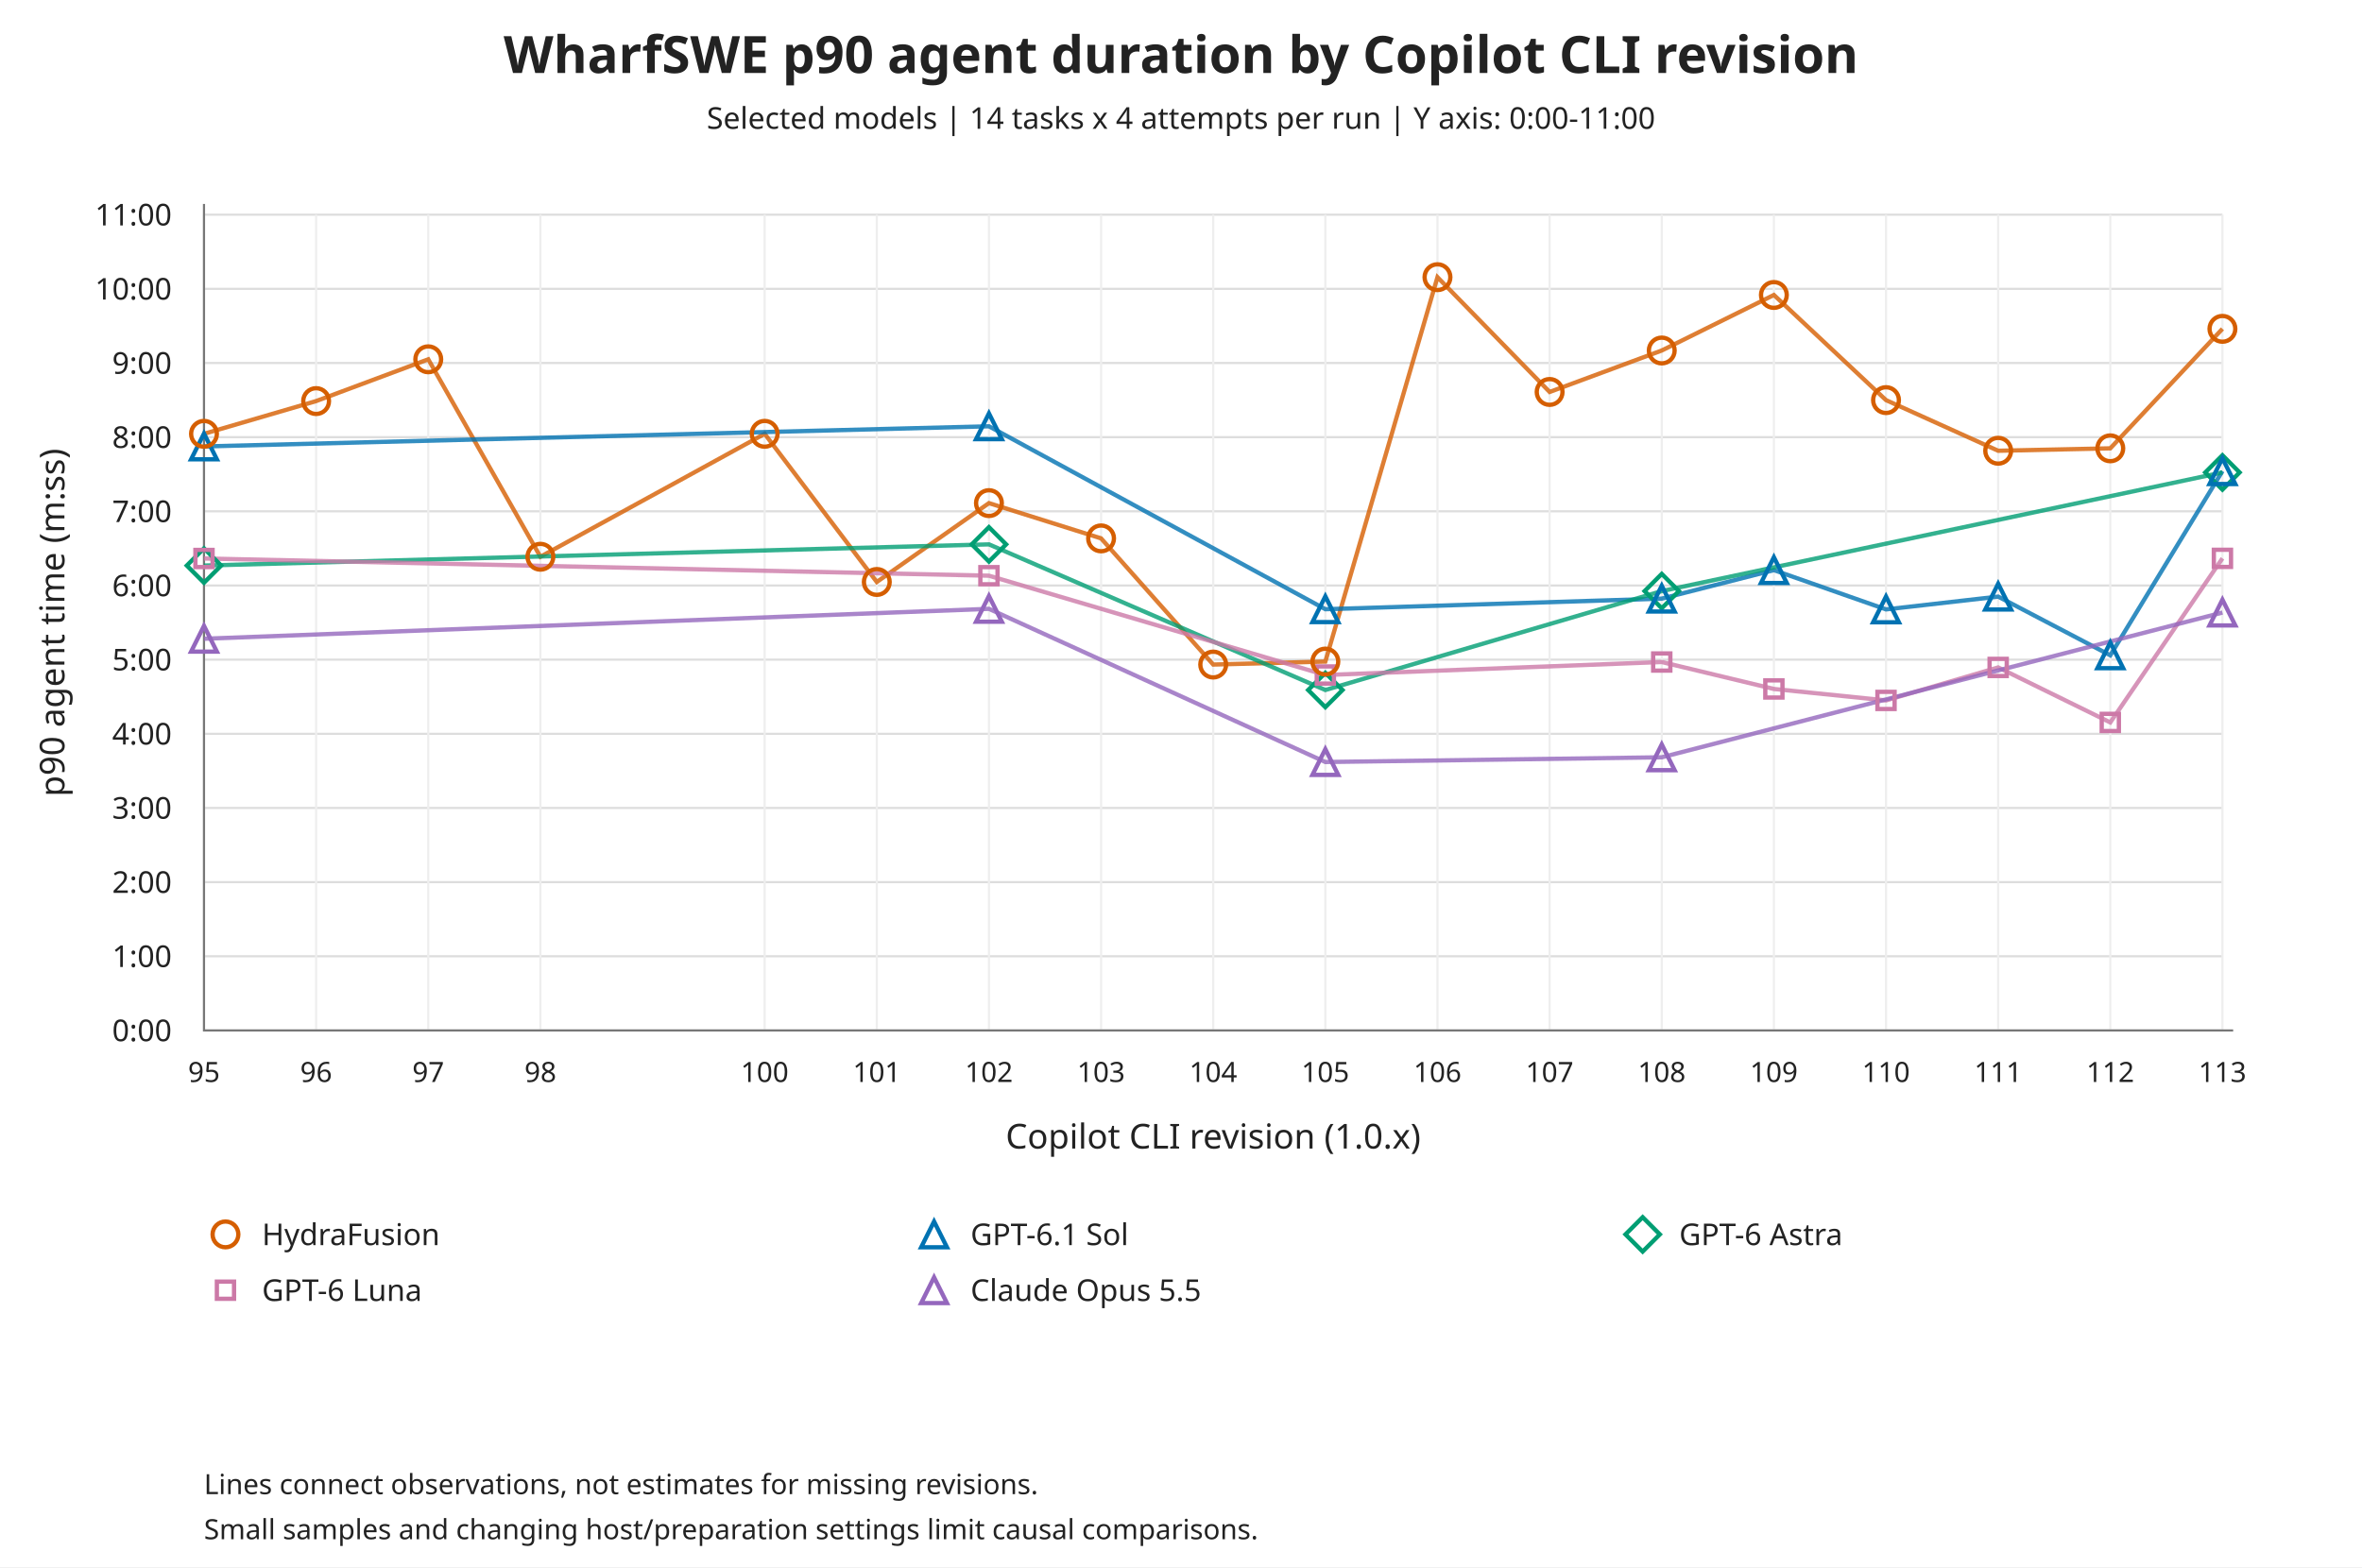
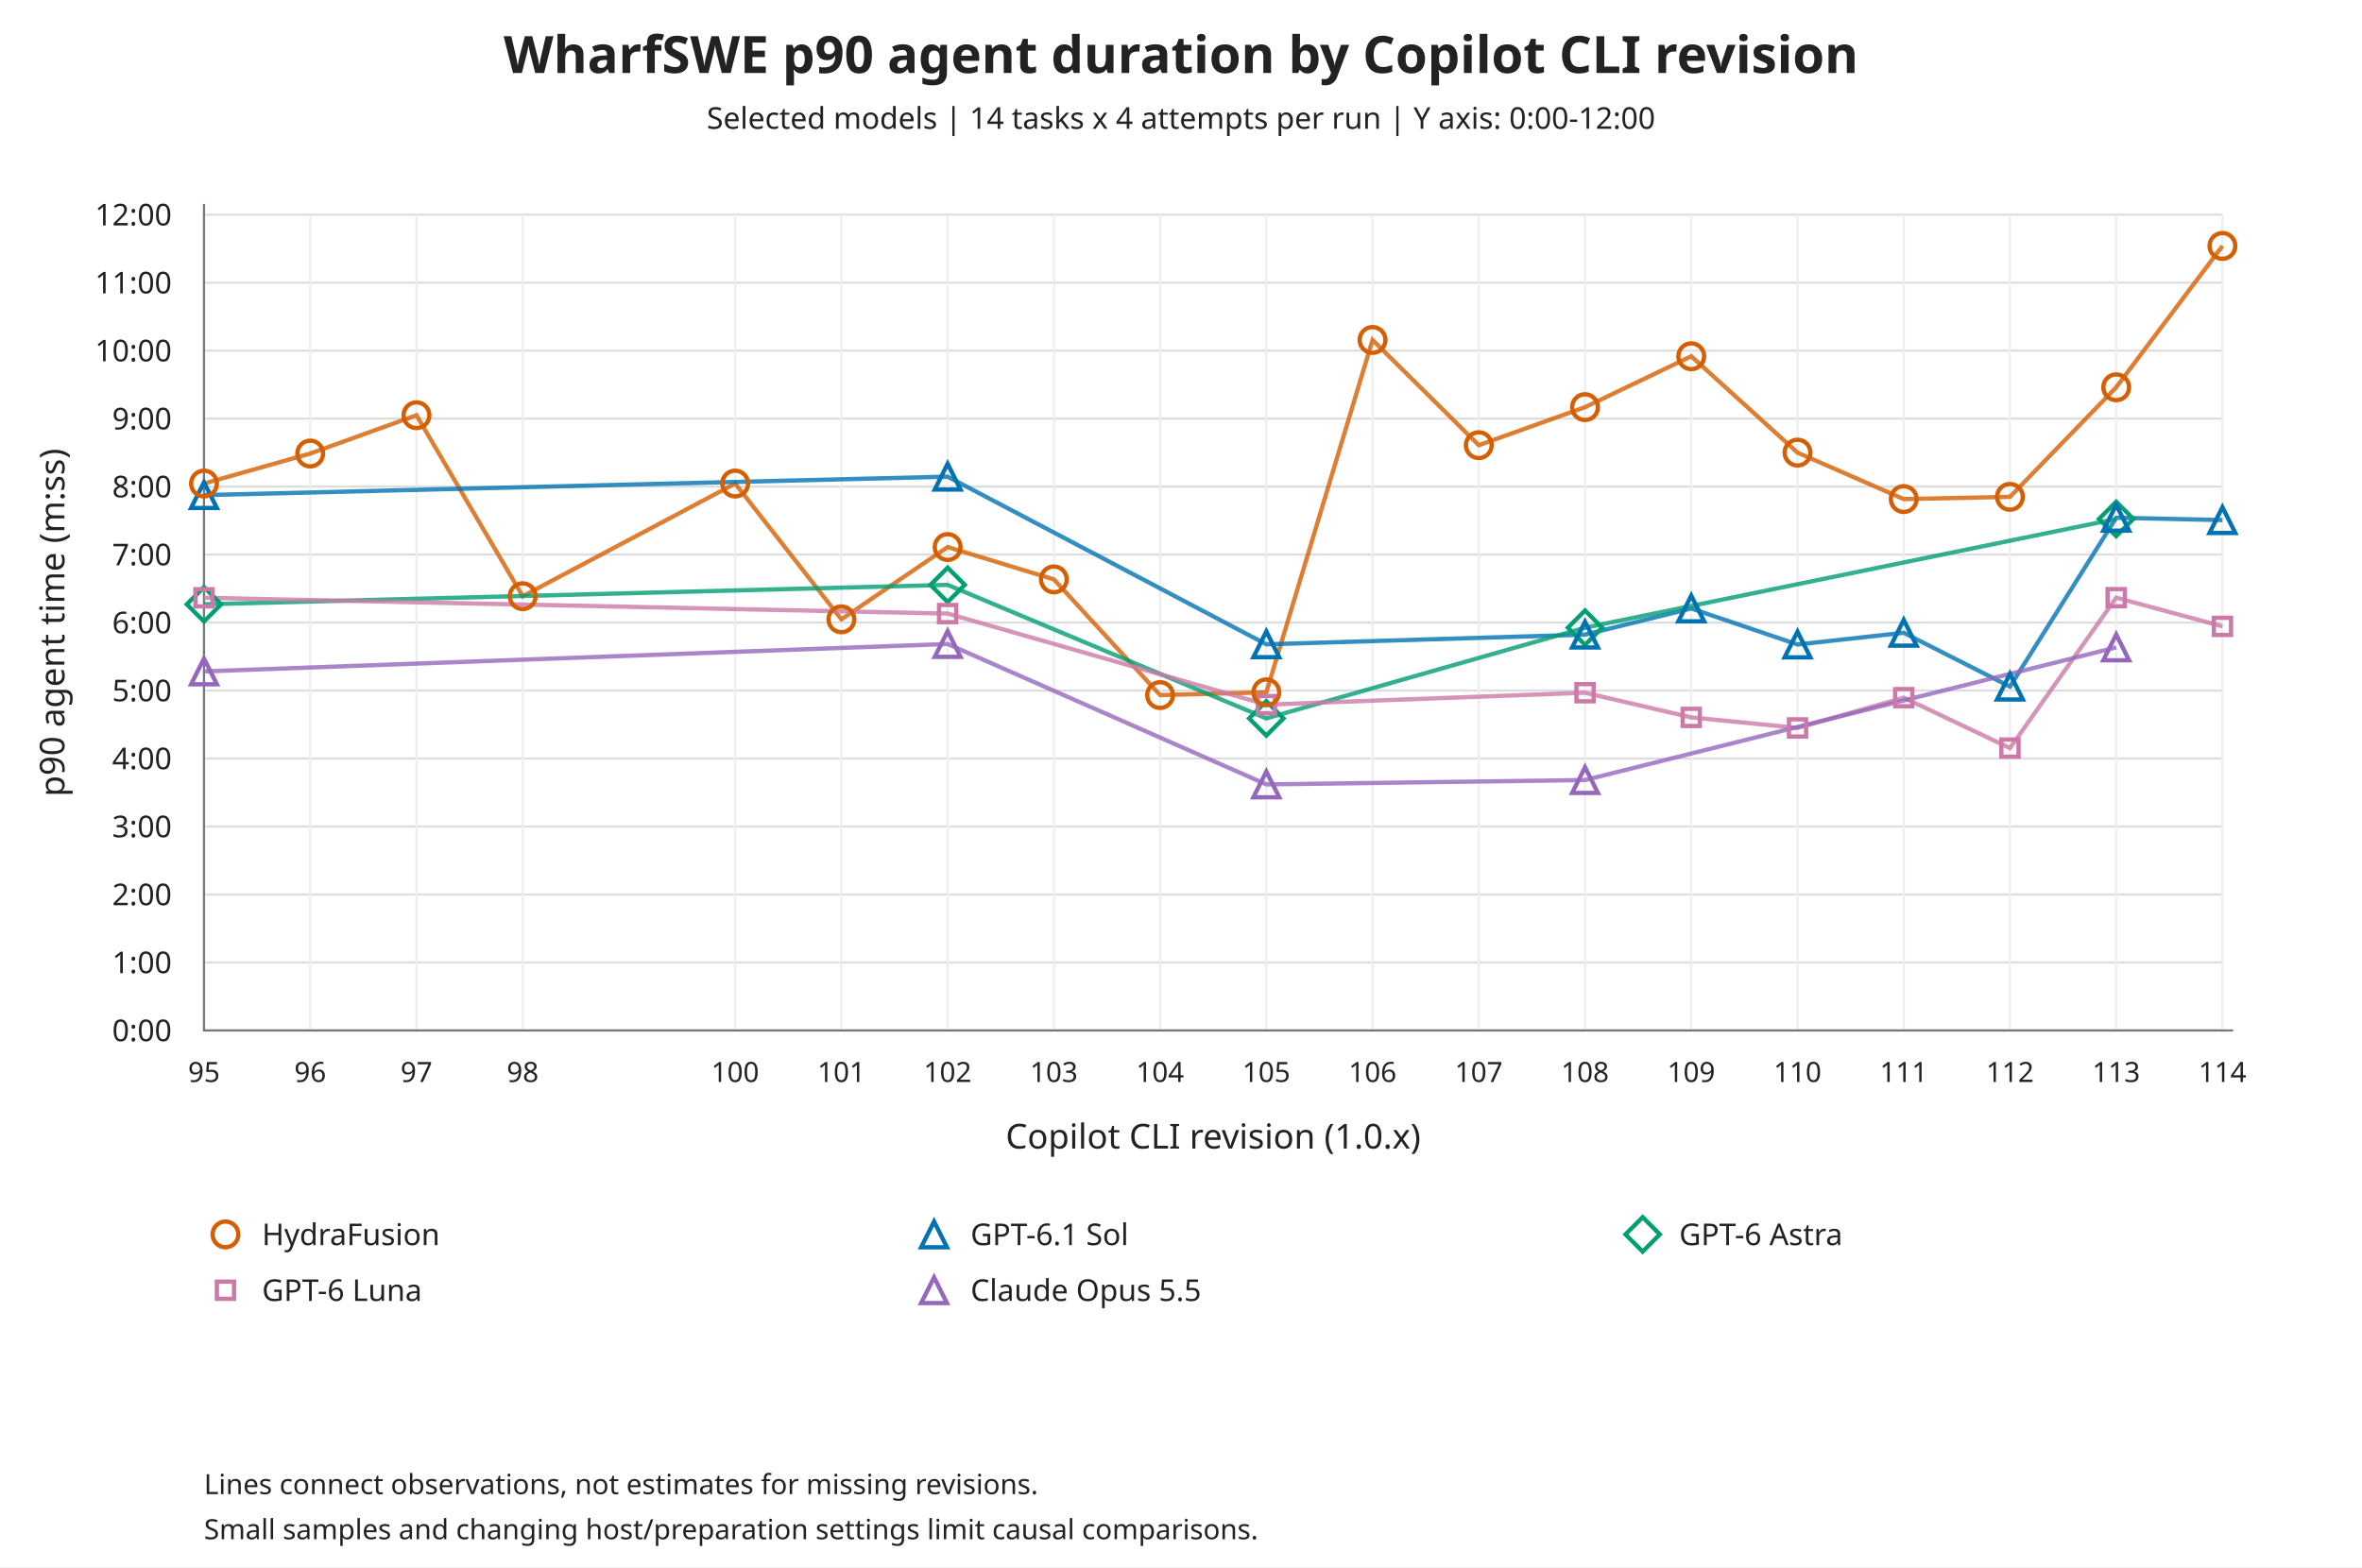
<svg xmlns="http://www.w3.org/2000/svg" width="1100" height="730" viewBox="0 0 1100 730" role="img" aria-labelledby="title description">
  <rect width="1100" height="730" fill="white" />
  <g font-family="sans-serif" fill="#222222">
    <text x="550" y="34" text-anchor="middle" font-size="24" font-weight="bold">WharfSWE p90 agent duration by Copilot CLI revision</text>
-     <text x="550" y="60" text-anchor="middle" font-size="14">Selected models | 14 tasks x 4 attempts per run | Y axis: 0:00-11:00</text>
+     <text x="550" y="60" text-anchor="middle" font-size="14">Selected models | 14 tasks x 4 attempts per run | Y axis: 0:00-12:00</text>
    <path d="M95 480.00H1035" stroke="#dddddd" />
    <text x="80" y="485.00" text-anchor="end" font-size="14">0:00</text>
-     <path d="M95 445.45H1035" stroke="#dddddd" />
-     <text x="80" y="450.45" text-anchor="end" font-size="14">1:00</text>
-     <path d="M95 410.91H1035" stroke="#dddddd" />
-     <text x="80" y="415.91" text-anchor="end" font-size="14">2:00</text>
-     <path d="M95 376.36H1035" stroke="#dddddd" />
-     <text x="80" y="381.36" text-anchor="end" font-size="14">3:00</text>
-     <path d="M95 341.82H1035" stroke="#dddddd" />
-     <text x="80" y="346.82" text-anchor="end" font-size="14">4:00</text>
-     <path d="M95 307.27H1035" stroke="#dddddd" />
-     <text x="80" y="312.27" text-anchor="end" font-size="14">5:00</text>
-     <path d="M95 272.73H1035" stroke="#dddddd" />
-     <text x="80" y="277.73" text-anchor="end" font-size="14">6:00</text>
-     <path d="M95 238.18H1035" stroke="#dddddd" />
-     <text x="80" y="243.18" text-anchor="end" font-size="14">7:00</text>
-     <path d="M95 203.64H1035" stroke="#dddddd" />
-     <text x="80" y="208.64" text-anchor="end" font-size="14">8:00</text>
-     <path d="M95 169.09H1035" stroke="#dddddd" />
-     <text x="80" y="174.09" text-anchor="end" font-size="14">9:00</text>
-     <path d="M95 134.55H1035" stroke="#dddddd" />
-     <text x="80" y="139.55" text-anchor="end" font-size="14">10:00</text>
+     <path d="M95 448.33H1035" stroke="#dddddd" />
+     <text x="80" y="453.33" text-anchor="end" font-size="14">1:00</text>
+     <path d="M95 416.67H1035" stroke="#dddddd" />
+     <text x="80" y="421.67" text-anchor="end" font-size="14">2:00</text>
+     <path d="M95 385.00H1035" stroke="#dddddd" />
+     <text x="80" y="390.00" text-anchor="end" font-size="14">3:00</text>
+     <path d="M95 353.33H1035" stroke="#dddddd" />
+     <text x="80" y="358.33" text-anchor="end" font-size="14">4:00</text>
+     <path d="M95 321.67H1035" stroke="#dddddd" />
+     <text x="80" y="326.67" text-anchor="end" font-size="14">5:00</text>
+     <path d="M95 290.00H1035" stroke="#dddddd" />
+     <text x="80" y="295.00" text-anchor="end" font-size="14">6:00</text>
+     <path d="M95 258.33H1035" stroke="#dddddd" />
+     <text x="80" y="263.33" text-anchor="end" font-size="14">7:00</text>
+     <path d="M95 226.67H1035" stroke="#dddddd" />
+     <text x="80" y="231.67" text-anchor="end" font-size="14">8:00</text>
+     <path d="M95 195.00H1035" stroke="#dddddd" />
+     <text x="80" y="200.00" text-anchor="end" font-size="14">9:00</text>
+     <path d="M95 163.33H1035" stroke="#dddddd" />
+     <text x="80" y="168.33" text-anchor="end" font-size="14">10:00</text>
+     <path d="M95 131.67H1035" stroke="#dddddd" />
+     <text x="80" y="136.67" text-anchor="end" font-size="14">11:00</text>
    <path d="M95 100.00H1035" stroke="#dddddd" />
-     <text x="80" y="105.00" text-anchor="end" font-size="14">11:00</text>
+     <text x="80" y="105.00" text-anchor="end" font-size="14">12:00</text>
    <path d="M95.00 100V480" stroke="#eeeeee" />
    <text x="95.00" y="504" text-anchor="middle" font-size="13">95</text>
-     <path d="M147.22 100V480" stroke="#eeeeee" />
-     <text x="147.22" y="504" text-anchor="middle" font-size="13">96</text>
-     <path d="M199.44 100V480" stroke="#eeeeee" />
-     <text x="199.44" y="504" text-anchor="middle" font-size="13">97</text>
-     <path d="M251.67 100V480" stroke="#eeeeee" />
-     <text x="251.67" y="504" text-anchor="middle" font-size="13">98</text>
-     <path d="M356.11 100V480" stroke="#eeeeee" />
-     <text x="356.11" y="504" text-anchor="middle" font-size="13">100</text>
-     <path d="M408.33 100V480" stroke="#eeeeee" />
-     <text x="408.33" y="504" text-anchor="middle" font-size="13">101</text>
-     <path d="M460.56 100V480" stroke="#eeeeee" />
-     <text x="460.56" y="504" text-anchor="middle" font-size="13">102</text>
-     <path d="M512.78 100V480" stroke="#eeeeee" />
-     <text x="512.78" y="504" text-anchor="middle" font-size="13">103</text>
-     <path d="M565.00 100V480" stroke="#eeeeee" />
-     <text x="565.00" y="504" text-anchor="middle" font-size="13">104</text>
-     <path d="M617.22 100V480" stroke="#eeeeee" />
-     <text x="617.22" y="504" text-anchor="middle" font-size="13">105</text>
-     <path d="M669.44 100V480" stroke="#eeeeee" />
-     <text x="669.44" y="504" text-anchor="middle" font-size="13">106</text>
-     <path d="M721.67 100V480" stroke="#eeeeee" />
-     <text x="721.67" y="504" text-anchor="middle" font-size="13">107</text>
-     <path d="M773.89 100V480" stroke="#eeeeee" />
-     <text x="773.89" y="504" text-anchor="middle" font-size="13">108</text>
-     <path d="M826.11 100V480" stroke="#eeeeee" />
-     <text x="826.11" y="504" text-anchor="middle" font-size="13">109</text>
-     <path d="M878.33 100V480" stroke="#eeeeee" />
-     <text x="878.33" y="504" text-anchor="middle" font-size="13">110</text>
-     <path d="M930.56 100V480" stroke="#eeeeee" />
-     <text x="930.56" y="504" text-anchor="middle" font-size="13">111</text>
-     <path d="M982.78 100V480" stroke="#eeeeee" />
-     <text x="982.78" y="504" text-anchor="middle" font-size="13">112</text>
+     <path d="M144.47 100V480" stroke="#eeeeee" />
+     <text x="144.47" y="504" text-anchor="middle" font-size="13">96</text>
+     <path d="M193.95 100V480" stroke="#eeeeee" />
+     <text x="193.95" y="504" text-anchor="middle" font-size="13">97</text>
+     <path d="M243.42 100V480" stroke="#eeeeee" />
+     <text x="243.42" y="504" text-anchor="middle" font-size="13">98</text>
+     <path d="M342.37 100V480" stroke="#eeeeee" />
+     <text x="342.37" y="504" text-anchor="middle" font-size="13">100</text>
+     <path d="M391.84 100V480" stroke="#eeeeee" />
+     <text x="391.84" y="504" text-anchor="middle" font-size="13">101</text>
+     <path d="M441.32 100V480" stroke="#eeeeee" />
+     <text x="441.32" y="504" text-anchor="middle" font-size="13">102</text>
+     <path d="M490.79 100V480" stroke="#eeeeee" />
+     <text x="490.79" y="504" text-anchor="middle" font-size="13">103</text>
+     <path d="M540.26 100V480" stroke="#eeeeee" />
+     <text x="540.26" y="504" text-anchor="middle" font-size="13">104</text>
+     <path d="M589.74 100V480" stroke="#eeeeee" />
+     <text x="589.74" y="504" text-anchor="middle" font-size="13">105</text>
+     <path d="M639.21 100V480" stroke="#eeeeee" />
+     <text x="639.21" y="504" text-anchor="middle" font-size="13">106</text>
+     <path d="M688.68 100V480" stroke="#eeeeee" />
+     <text x="688.68" y="504" text-anchor="middle" font-size="13">107</text>
+     <path d="M738.16 100V480" stroke="#eeeeee" />
+     <text x="738.16" y="504" text-anchor="middle" font-size="13">108</text>
+     <path d="M787.63 100V480" stroke="#eeeeee" />
+     <text x="787.63" y="504" text-anchor="middle" font-size="13">109</text>
+     <path d="M837.11 100V480" stroke="#eeeeee" />
+     <text x="837.11" y="504" text-anchor="middle" font-size="13">110</text>
+     <path d="M886.58 100V480" stroke="#eeeeee" />
+     <text x="886.58" y="504" text-anchor="middle" font-size="13">111</text>
+     <path d="M936.05 100V480" stroke="#eeeeee" />
+     <text x="936.05" y="504" text-anchor="middle" font-size="13">112</text>
+     <path d="M985.53 100V480" stroke="#eeeeee" />
+     <text x="985.53" y="504" text-anchor="middle" font-size="13">113</text>
    <path d="M1035.00 100V480" stroke="#eeeeee" />
-     <text x="1035.00" y="504" text-anchor="middle" font-size="13">113</text>
+     <text x="1035.00" y="504" text-anchor="middle" font-size="13">114</text>
    <path d="M95 95V480H1040" fill="none" stroke="#777777" />
    <text x="565" y="535" text-anchor="middle" font-size="16">Copilot CLI revision (1.0.x)</text>
    <text transform="translate(30 290) rotate(-90)" text-anchor="middle" font-size="16">p90 agent time (m:ss)</text>
-     <polyline data-model="hydrafusion" points="95.00,202.08 147.22,186.83 199.44,167.37 251.67,259.34 356.11,202.08 408.33,271.09 460.56,234.36 512.78,250.79 565.00,309.56 617.22,308.17 669.44,129.12 721.67,182.58 773.89,163.27 826.11,137.40 878.33,186.38 930.56,209.97 982.78,208.84 1035.00,153.18" fill="none" stroke="#d55e00" stroke-width="2" stroke-opacity="0.8" />
-     <polyline data-model="gpt-6.1-sol" points="95.00,207.96 460.56,198.57 617.22,283.78 773.89,278.85 826.11,265.57 878.33,283.87 930.56,277.91 982.78,305.26 1035.00,219.47" fill="none" stroke="#0072b2" stroke-width="2" stroke-opacity="0.8" />
-     <polyline data-model="gpt-6-astra" points="95.00,263.44 460.56,253.57 617.22,321.42 773.89,275.34 1035.00,220.07" fill="none" stroke="#009e73" stroke-width="2" stroke-opacity="0.8" />
-     <polyline data-model="gpt-6-luna" points="95.00,260.15 460.56,268.17 617.22,314.43 773.89,308.38 826.11,320.93 878.33,326.27 930.56,310.90 982.78,336.52 1035.00,260.09" fill="none" stroke="#cc79a7" stroke-width="2" stroke-opacity="0.8" />
-     <polyline data-model="claude-opus-5.5" points="95.00,297.54 460.56,283.61 617.22,354.96 773.89,352.76 1035.00,285.33" fill="none" stroke="#9467bd" stroke-width="2" stroke-opacity="0.8" />
-     <g data-arm="copilot-claude-opus-5.5-default-1.0.102" data-revision="102" data-passes="48" data-trials="56" data-metric="agent_p90_seconds" data-value="341.093" data-costed-trials="56" transform="translate(460.56 283.61)">
-       <polygon points="0,-6 6,6 -6,6" fill="none" stroke="#9467bd" stroke-width="2" />
-     </g>
-     <g data-arm="copilot-claude-opus-5.5-default-1.0.105" data-revision="105" data-passes="52" data-trials="56" data-metric="agent_p90_seconds" data-value="217.175" data-costed-trials="56" transform="translate(617.22 354.96)">
-       <polygon points="0,-6 6,6 -6,6" fill="none" stroke="#9467bd" stroke-width="2" />
-     </g>
-     <g data-arm="copilot-claude-opus-5.5-default-1.0.108" data-revision="108" data-passes="48" data-trials="56" data-metric="agent_p90_seconds" data-value="220.993" data-costed-trials="56" transform="translate(773.89 352.76)">
-       <polygon points="0,-6 6,6 -6,6" fill="none" stroke="#9467bd" stroke-width="2" />
-     </g>
-     <g data-arm="copilot-claude-opus-5.5-default-1.0.113" data-revision="113" data-passes="51" data-trials="56" data-metric="agent_p90_seconds" data-value="338.111" data-costed-trials="56" transform="translate(1035.00 285.33)">
-       <polygon points="0,-6 6,6 -6,6" fill="none" stroke="#9467bd" stroke-width="2" />
-     </g>
-     <g data-arm="copilot-claude-opus-5.5-default-1.0.95" data-revision="95" data-passes="49" data-trials="56" data-metric="agent_p90_seconds" data-value="316.898" data-costed-trials="56" transform="translate(95.00 297.54)">
-       <polygon points="0,-6 6,6 -6,6" fill="none" stroke="#9467bd" stroke-width="2" />
-     </g>
-     <g data-arm="copilot-gpt-6-astra-default-1.0.102" data-revision="102" data-passes="56" data-trials="56" data-metric="agent_p90_seconds" data-value="393.2785" data-costed-trials="56" transform="translate(460.56 253.57)">
-       <polygon points="0,-8 8,0 0,8 -8,0" fill="none" stroke="#009e73" stroke-width="2" />
-     </g>
-     <g data-arm="copilot-gpt-6-astra-default-1.0.105" data-revision="105" data-passes="54" data-trials="56" data-metric="agent_p90_seconds" data-value="275.4335" data-costed-trials="56" transform="translate(617.22 321.42)">
-       <polygon points="0,-8 8,0 0,8 -8,0" fill="none" stroke="#009e73" stroke-width="2" />
-     </g>
-     <g data-arm="copilot-gpt-6-astra-default-1.0.108" data-revision="108" data-passes="56" data-trials="56" data-metric="agent_p90_seconds" data-value="355.470" data-costed-trials="56" transform="translate(773.89 275.34)">
-       <polygon points="0,-8 8,0 0,8 -8,0" fill="none" stroke="#009e73" stroke-width="2" />
-     </g>
-     <g data-arm="copilot-gpt-6-astra-default-1.0.113" data-revision="113" data-passes="56" data-trials="56" data-metric="agent_p90_seconds" data-value="451.453" data-costed-trials="56" transform="translate(1035.00 220.07)">
-       <polygon points="0,-8 8,0 0,8 -8,0" fill="none" stroke="#009e73" stroke-width="2" />
-     </g>
-     <g data-arm="copilot-gpt-6-astra-default-1.0.95" data-revision="95" data-passes="54" data-trials="56" data-metric="agent_p90_seconds" data-value="376.1265" data-costed-trials="56" transform="translate(95.00 263.44)">
-       <polygon points="0,-8 8,0 0,8 -8,0" fill="none" stroke="#009e73" stroke-width="2" />
-     </g>
-     <g data-arm="copilot-gpt-6-luna-default-1.0.102" data-revision="102" data-passes="50" data-trials="56" data-metric="agent_p90_seconds" data-value="367.9185" data-costed-trials="56" transform="translate(460.56 268.17)">
-       <rect x="-4" y="-4" width="8" height="8" fill="none" stroke="#cc79a7" stroke-width="2" />
-     </g>
-     <g data-arm="copilot-gpt-6-luna-default-1.0.105" data-revision="105" data-passes="48" data-trials="56" data-metric="agent_p90_seconds" data-value="287.566" data-costed-trials="56" transform="translate(617.22 314.43)">
-       <rect x="-4" y="-4" width="8" height="8" fill="none" stroke="#cc79a7" stroke-width="2" />
-     </g>
-     <g data-arm="copilot-gpt-6-luna-default-1.0.108" data-revision="108" data-passes="54" data-trials="56" data-metric="agent_p90_seconds" data-value="298.077" data-costed-trials="56" transform="translate(773.89 308.38)">
-       <rect x="-4" y="-4" width="8" height="8" fill="none" stroke="#cc79a7" stroke-width="2" />
-     </g>
-     <g data-arm="copilot-gpt-6-luna-default-1.0.109" data-revision="109" data-passes="50" data-trials="56" data-metric="agent_p90_seconds" data-value="276.285" data-costed-trials="56" transform="translate(826.11 320.93)">
-       <rect x="-4" y="-4" width="8" height="8" fill="none" stroke="#cc79a7" stroke-width="2" />
-     </g>
-     <g data-arm="copilot-gpt-6-luna-default-1.0.110" data-revision="110" data-passes="51" data-trials="56" data-metric="agent_p90_seconds" data-value="267.0055" data-costed-trials="56" transform="translate(878.33 326.27)">
-       <rect x="-4" y="-4" width="8" height="8" fill="none" stroke="#cc79a7" stroke-width="2" />
-     </g>
-     <g data-arm="copilot-gpt-6-luna-default-1.0.111" data-revision="111" data-passes="51" data-trials="56" data-metric="agent_p90_seconds" data-value="293.696" data-costed-trials="56" transform="translate(930.56 310.90)">
-       <rect x="-4" y="-4" width="8" height="8" fill="none" stroke="#cc79a7" stroke-width="2" />
-     </g>
-     <g data-arm="copilot-gpt-6-luna-default-1.0.112" data-revision="112" data-passes="51" data-trials="56" data-metric="agent_p90_seconds" data-value="249.199" data-costed-trials="56" transform="translate(982.78 336.52)">
-       <rect x="-4" y="-4" width="8" height="8" fill="none" stroke="#cc79a7" stroke-width="2" />
-     </g>
-     <g data-arm="copilot-gpt-6-luna-default-1.0.113" data-revision="113" data-passes="53" data-trials="56" data-metric="agent_p90_seconds" data-value="381.957" data-costed-trials="56" transform="translate(1035.00 260.09)">
-       <rect x="-4" y="-4" width="8" height="8" fill="none" stroke="#cc79a7" stroke-width="2" />
-     </g>
-     <g data-arm="copilot-gpt-6-luna-default-1.0.95" data-revision="95" data-passes="54" data-trials="56" data-metric="agent_p90_seconds" data-value="381.850" data-costed-trials="56" transform="translate(95.00 260.15)">
-       <rect x="-4" y="-4" width="8" height="8" fill="none" stroke="#cc79a7" stroke-width="2" />
-     </g>
-     <g data-arm="copilot-gpt-6.1-sol-default-1.0.102" data-revision="102" data-passes="55" data-trials="56" data-metric="agent_p90_seconds" data-value="488.7915" data-costed-trials="56" transform="translate(460.56 198.57)">
-       <polygon points="0,-6 6,6 -6,6" fill="none" stroke="#0072b2" stroke-width="2" />
-     </g>
-     <g data-arm="copilot-gpt-6.1-sol-default-1.0.105" data-revision="105" data-passes="55" data-trials="56" data-metric="agent_p90_seconds" data-value="340.797" data-costed-trials="56" transform="translate(617.22 283.78)">
-       <polygon points="0,-6 6,6 -6,6" fill="none" stroke="#0072b2" stroke-width="2" />
-     </g>
-     <g data-arm="copilot-gpt-6.1-sol-default-1.0.108" data-revision="108" data-passes="56" data-trials="56" data-metric="agent_p90_seconds" data-value="349.371" data-costed-trials="56" transform="translate(773.89 278.85)">
-       <polygon points="0,-6 6,6 -6,6" fill="none" stroke="#0072b2" stroke-width="2" />
-     </g>
-     <g data-arm="copilot-gpt-6.1-sol-default-1.0.109" data-revision="109" data-passes="55" data-trials="56" data-metric="agent_p90_seconds" data-value="372.430" data-costed-trials="56" transform="translate(826.11 265.57)">
-       <polygon points="0,-6 6,6 -6,6" fill="none" stroke="#0072b2" stroke-width="2" />
-     </g>
-     <g data-arm="copilot-gpt-6.1-sol-default-1.0.110" data-revision="110" data-passes="56" data-trials="56" data-metric="agent_p90_seconds" data-value="340.6385" data-costed-trials="56" transform="translate(878.33 283.87)">
-       <polygon points="0,-6 6,6 -6,6" fill="none" stroke="#0072b2" stroke-width="2" />
-     </g>
-     <g data-arm="copilot-gpt-6.1-sol-default-1.0.111" data-revision="111" data-passes="56" data-trials="56" data-metric="agent_p90_seconds" data-value="351.007" data-costed-trials="56" transform="translate(930.56 277.91)">
-       <polygon points="0,-6 6,6 -6,6" fill="none" stroke="#0072b2" stroke-width="2" />
-     </g>
-     <g data-arm="copilot-gpt-6.1-sol-default-1.0.112" data-revision="112" data-passes="56" data-trials="56" data-metric="agent_p90_seconds" data-value="303.4875" data-costed-trials="56" transform="translate(982.78 305.26)">
-       <polygon points="0,-6 6,6 -6,6" fill="none" stroke="#0072b2" stroke-width="2" />
-     </g>
-     <g data-arm="copilot-gpt-6.1-sol-default-1.0.113" data-revision="113" data-passes="56" data-trials="56" data-metric="agent_p90_seconds" data-value="452.4985" data-costed-trials="56" transform="translate(1035.00 219.47)">
-       <polygon points="0,-6 6,6 -6,6" fill="none" stroke="#0072b2" stroke-width="2" />
-     </g>
-     <g data-arm="copilot-gpt-6.1-sol-default-1.0.95" data-revision="95" data-passes="54" data-trials="56" data-metric="agent_p90_seconds" data-value="472.484" data-costed-trials="56" transform="translate(95.00 207.96)">
-       <polygon points="0,-6 6,6 -6,6" fill="none" stroke="#0072b2" stroke-width="2" />
-     </g>
-     <g data-arm="copilot-hydrafusion-default-1.0.100" data-revision="100" data-passes="53" data-trials="56" data-metric="agent_p90_seconds" data-value="482.709" data-costed-trials="56" transform="translate(356.11 202.08)">
-       <circle r="6" fill="none" stroke="#d55e00" stroke-width="2" />
-     </g>
-     <g data-arm="copilot-hydrafusion-default-1.0.101" data-revision="101" data-passes="52" data-trials="56" data-metric="agent_p90_seconds" data-value="362.849" data-costed-trials="56" transform="translate(408.33 271.09)">
-       <circle r="6" fill="none" stroke="#d55e00" stroke-width="2" />
-     </g>
-     <g data-arm="copilot-hydrafusion-default-1.0.102" data-revision="102" data-passes="51" data-trials="56" data-metric="agent_p90_seconds" data-value="426.643" data-costed-trials="56" transform="translate(460.56 234.36)">
-       <circle r="6" fill="none" stroke="#d55e00" stroke-width="2" />
-     </g>
-     <g data-arm="copilot-hydrafusion-default-1.0.103" data-revision="103" data-passes="51" data-trials="56" data-metric="agent_p90_seconds" data-value="398.106" data-costed-trials="56" transform="translate(512.78 250.79)">
-       <circle r="6" fill="none" stroke="#d55e00" stroke-width="2" />
-     </g>
-     <g data-arm="copilot-hydrafusion-default-1.0.104" data-revision="104" data-passes="51" data-trials="56" data-metric="agent_p90_seconds" data-value="296.019" data-costed-trials="56" transform="translate(565.00 309.56)">
-       <circle r="6" fill="none" stroke="#d55e00" stroke-width="2" />
-     </g>
-     <g data-arm="copilot-hydrafusion-default-1.0.105" data-revision="105" data-passes="52" data-trials="56" data-metric="agent_p90_seconds" data-value="298.442" data-costed-trials="56" transform="translate(617.22 308.17)">
-       <circle r="6" fill="none" stroke="#d55e00" stroke-width="2" />
-     </g>
-     <g data-arm="copilot-hydrafusion-default-1.0.106" data-revision="106" data-passes="51" data-trials="56" data-metric="agent_p90_seconds" data-value="609.416" data-costed-trials="56" transform="translate(669.44 129.12)">
-       <circle r="6" fill="none" stroke="#d55e00" stroke-width="2" />
-     </g>
-     <g data-arm="copilot-hydrafusion-default-1.0.107" data-revision="107" data-passes="54" data-trials="56" data-metric="agent_p90_seconds" data-value="516.5635" data-costed-trials="56" transform="translate(721.67 182.58)">
-       <circle r="6" fill="none" stroke="#d55e00" stroke-width="2" />
-     </g>
-     <g data-arm="copilot-hydrafusion-default-1.0.108" data-revision="108" data-passes="55" data-trials="56" data-metric="agent_p90_seconds" data-value="550.1155" data-costed-trials="56" transform="translate(773.89 163.27)">
-       <circle r="6" fill="none" stroke="#d55e00" stroke-width="2" />
-     </g>
-     <g data-arm="copilot-hydrafusion-default-1.0.109" data-revision="109" data-passes="55" data-trials="56" data-metric="agent_p90_seconds" data-value="595.05" data-costed-trials="56" transform="translate(826.11 137.40)">
-       <circle r="6" fill="none" stroke="#d55e00" stroke-width="2" />
-     </g>
-     <g data-arm="copilot-hydrafusion-default-1.0.110" data-revision="110" data-passes="53" data-trials="56" data-metric="agent_p90_seconds" data-value="509.98" data-costed-trials="56" transform="translate(878.33 186.38)">
-       <circle r="6" fill="none" stroke="#d55e00" stroke-width="2" />
-     </g>
-     <g data-arm="copilot-hydrafusion-default-1.0.111" data-revision="111" data-passes="56" data-trials="56" data-metric="agent_p90_seconds" data-value="468.991" data-costed-trials="56" transform="translate(930.56 209.97)">
-       <circle r="6" fill="none" stroke="#d55e00" stroke-width="2" />
-     </g>
-     <g data-arm="copilot-hydrafusion-default-1.0.112" data-revision="112" data-passes="56" data-trials="56" data-metric="agent_p90_seconds" data-value="470.954" data-costed-trials="56" transform="translate(982.78 208.84)">
-       <circle r="6" fill="none" stroke="#d55e00" stroke-width="2" />
-     </g>
-     <g data-arm="copilot-hydrafusion-default-1.0.113" data-revision="113" data-passes="55" data-trials="56" data-metric="agent_p90_seconds" data-value="567.643" data-costed-trials="56" transform="translate(1035.00 153.18)">
-       <circle r="6" fill="none" stroke="#d55e00" stroke-width="2" />
-     </g>
-     <g data-arm="copilot-hydrafusion-default-1.0.95" data-revision="95" data-passes="51" data-trials="56" data-metric="agent_p90_seconds" data-value="482.7065" data-costed-trials="56" transform="translate(95.00 202.08)">
-       <circle r="6" fill="none" stroke="#d55e00" stroke-width="2" />
-     </g>
-     <g data-arm="copilot-hydrafusion-default-1.0.96" data-revision="96" data-passes="54" data-trials="56" data-metric="agent_p90_seconds" data-value="509.190" data-costed-trials="56" transform="translate(147.22 186.83)">
-       <circle r="6" fill="none" stroke="#d55e00" stroke-width="2" />
-     </g>
-     <g data-arm="copilot-hydrafusion-default-1.0.97" data-revision="97" data-passes="52" data-trials="56" data-metric="agent_p90_seconds" data-value="542.996" data-costed-trials="56" transform="translate(199.44 167.37)">
-       <circle r="6" fill="none" stroke="#d55e00" stroke-width="2" />
-     </g>
-     <g data-arm="copilot-hydrafusion-default-1.0.98" data-revision="98" data-passes="54" data-trials="56" data-metric="agent_p90_seconds" data-value="383.2465" data-costed-trials="56" transform="translate(251.67 259.34)">
+     <polyline data-model="hydrafusion" points="95.00,225.24 144.47,211.26 193.95,193.42 243.42,277.73 342.37,225.24 391.84,288.50 441.32,254.83 490.79,269.89 540.26,323.77 589.74,322.49 639.21,158.36 688.68,207.37 738.16,189.66 787.63,165.95 837.11,210.84 886.58,232.48 936.05,231.44 985.53,180.41 1035.00,114.56" fill="none" stroke="#d55e00" stroke-width="2" stroke-opacity="0.8" />
+     <polyline data-model="gpt-6.1-sol" points="95.00,230.63 441.32,222.03 589.74,300.13 738.16,295.61 787.63,283.44 837.11,300.22 886.58,294.75 936.05,319.83 985.53,241.18 1035.00,242.26" fill="none" stroke="#0072b2" stroke-width="2" stroke-opacity="0.8" />
+     <polyline data-model="gpt-6-astra" points="95.00,281.49 441.32,272.44 589.74,334.63 738.16,292.39 985.53,241.73" fill="none" stroke="#009e73" stroke-width="2" stroke-opacity="0.8" />
+     <polyline data-model="gpt-6-luna" points="95.00,278.47 441.32,285.82 589.74,328.23 738.16,322.68 787.63,334.18 837.11,339.08 886.58,324.99 936.05,348.48 985.53,278.41 1035.00,291.77" fill="none" stroke="#cc79a7" stroke-width="2" stroke-opacity="0.8" />
+     <polyline data-model="claude-opus-5.5" points="95.00,312.75 441.32,299.98 589.74,365.38 738.16,363.36 985.53,301.55" fill="none" stroke="#9467bd" stroke-width="2" stroke-opacity="0.8" />
+     <g data-arm="copilot-claude-opus-5.5-default-1.0.102" data-revision="102" data-passes="48" data-trials="56" data-metric="agent_p90_seconds" data-value="341.093" data-costed-trials="56" transform="translate(441.32 299.98)">
+       <polygon points="0,-6 6,6 -6,6" fill="none" stroke="#9467bd" stroke-width="2" />
+     </g>
+     <g data-arm="copilot-claude-opus-5.5-default-1.0.105" data-revision="105" data-passes="52" data-trials="56" data-metric="agent_p90_seconds" data-value="217.175" data-costed-trials="56" transform="translate(589.74 365.38)">
+       <polygon points="0,-6 6,6 -6,6" fill="none" stroke="#9467bd" stroke-width="2" />
+     </g>
+     <g data-arm="copilot-claude-opus-5.5-default-1.0.108" data-revision="108" data-passes="48" data-trials="56" data-metric="agent_p90_seconds" data-value="220.993" data-costed-trials="56" transform="translate(738.16 363.36)">
+       <polygon points="0,-6 6,6 -6,6" fill="none" stroke="#9467bd" stroke-width="2" />
+     </g>
+     <g data-arm="copilot-claude-opus-5.5-default-1.0.113" data-revision="113" data-passes="51" data-trials="56" data-metric="agent_p90_seconds" data-value="338.111" data-costed-trials="56" transform="translate(985.53 301.55)">
+       <polygon points="0,-6 6,6 -6,6" fill="none" stroke="#9467bd" stroke-width="2" />
+     </g>
+     <g data-arm="copilot-claude-opus-5.5-default-1.0.95" data-revision="95" data-passes="49" data-trials="56" data-metric="agent_p90_seconds" data-value="316.898" data-costed-trials="56" transform="translate(95.00 312.75)">
+       <polygon points="0,-6 6,6 -6,6" fill="none" stroke="#9467bd" stroke-width="2" />
+     </g>
+     <g data-arm="copilot-gpt-6-astra-default-1.0.102" data-revision="102" data-passes="56" data-trials="56" data-metric="agent_p90_seconds" data-value="393.2785" data-costed-trials="56" transform="translate(441.32 272.44)">
+       <polygon points="0,-8 8,0 0,8 -8,0" fill="none" stroke="#009e73" stroke-width="2" />
+     </g>
+     <g data-arm="copilot-gpt-6-astra-default-1.0.105" data-revision="105" data-passes="54" data-trials="56" data-metric="agent_p90_seconds" data-value="275.4335" data-costed-trials="56" transform="translate(589.74 334.63)">
+       <polygon points="0,-8 8,0 0,8 -8,0" fill="none" stroke="#009e73" stroke-width="2" />
+     </g>
+     <g data-arm="copilot-gpt-6-astra-default-1.0.108" data-revision="108" data-passes="56" data-trials="56" data-metric="agent_p90_seconds" data-value="355.470" data-costed-trials="56" transform="translate(738.16 292.39)">
+       <polygon points="0,-8 8,0 0,8 -8,0" fill="none" stroke="#009e73" stroke-width="2" />
+     </g>
+     <g data-arm="copilot-gpt-6-astra-default-1.0.113" data-revision="113" data-passes="56" data-trials="56" data-metric="agent_p90_seconds" data-value="451.453" data-costed-trials="56" transform="translate(985.53 241.73)">
+       <polygon points="0,-8 8,0 0,8 -8,0" fill="none" stroke="#009e73" stroke-width="2" />
+     </g>
+     <g data-arm="copilot-gpt-6-astra-default-1.0.95" data-revision="95" data-passes="54" data-trials="56" data-metric="agent_p90_seconds" data-value="376.1265" data-costed-trials="56" transform="translate(95.00 281.49)">
+       <polygon points="0,-8 8,0 0,8 -8,0" fill="none" stroke="#009e73" stroke-width="2" />
+     </g>
+     <g data-arm="copilot-gpt-6-luna-default-1.0.102" data-revision="102" data-passes="50" data-trials="56" data-metric="agent_p90_seconds" data-value="367.9185" data-costed-trials="56" transform="translate(441.32 285.82)">
+       <rect x="-4" y="-4" width="8" height="8" fill="none" stroke="#cc79a7" stroke-width="2" />
+     </g>
+     <g data-arm="copilot-gpt-6-luna-default-1.0.105" data-revision="105" data-passes="48" data-trials="56" data-metric="agent_p90_seconds" data-value="287.566" data-costed-trials="56" transform="translate(589.74 328.23)">
+       <rect x="-4" y="-4" width="8" height="8" fill="none" stroke="#cc79a7" stroke-width="2" />
+     </g>
+     <g data-arm="copilot-gpt-6-luna-default-1.0.108" data-revision="108" data-passes="54" data-trials="56" data-metric="agent_p90_seconds" data-value="298.077" data-costed-trials="56" transform="translate(738.16 322.68)">
+       <rect x="-4" y="-4" width="8" height="8" fill="none" stroke="#cc79a7" stroke-width="2" />
+     </g>
+     <g data-arm="copilot-gpt-6-luna-default-1.0.109" data-revision="109" data-passes="50" data-trials="56" data-metric="agent_p90_seconds" data-value="276.285" data-costed-trials="56" transform="translate(787.63 334.18)">
+       <rect x="-4" y="-4" width="8" height="8" fill="none" stroke="#cc79a7" stroke-width="2" />
+     </g>
+     <g data-arm="copilot-gpt-6-luna-default-1.0.110" data-revision="110" data-passes="51" data-trials="56" data-metric="agent_p90_seconds" data-value="267.0055" data-costed-trials="56" transform="translate(837.11 339.08)">
+       <rect x="-4" y="-4" width="8" height="8" fill="none" stroke="#cc79a7" stroke-width="2" />
+     </g>
+     <g data-arm="copilot-gpt-6-luna-default-1.0.111" data-revision="111" data-passes="51" data-trials="56" data-metric="agent_p90_seconds" data-value="293.696" data-costed-trials="56" transform="translate(886.58 324.99)">
+       <rect x="-4" y="-4" width="8" height="8" fill="none" stroke="#cc79a7" stroke-width="2" />
+     </g>
+     <g data-arm="copilot-gpt-6-luna-default-1.0.112" data-revision="112" data-passes="51" data-trials="56" data-metric="agent_p90_seconds" data-value="249.199" data-costed-trials="56" transform="translate(936.05 348.48)">
+       <rect x="-4" y="-4" width="8" height="8" fill="none" stroke="#cc79a7" stroke-width="2" />
+     </g>
+     <g data-arm="copilot-gpt-6-luna-default-1.0.113" data-revision="113" data-passes="53" data-trials="56" data-metric="agent_p90_seconds" data-value="381.957" data-costed-trials="56" transform="translate(985.53 278.41)">
+       <rect x="-4" y="-4" width="8" height="8" fill="none" stroke="#cc79a7" stroke-width="2" />
+     </g>
+     <g data-arm="copilot-gpt-6-luna-default-1.0.114" data-revision="114" data-passes="51" data-trials="56" data-metric="agent_p90_seconds" data-value="356.645" data-costed-trials="56" transform="translate(1035.00 291.77)">
+       <rect x="-4" y="-4" width="8" height="8" fill="none" stroke="#cc79a7" stroke-width="2" />
+     </g>
+     <g data-arm="copilot-gpt-6-luna-default-1.0.95" data-revision="95" data-passes="54" data-trials="56" data-metric="agent_p90_seconds" data-value="381.850" data-costed-trials="56" transform="translate(95.00 278.47)">
+       <rect x="-4" y="-4" width="8" height="8" fill="none" stroke="#cc79a7" stroke-width="2" />
+     </g>
+     <g data-arm="copilot-gpt-6.1-sol-default-1.0.102" data-revision="102" data-passes="55" data-trials="56" data-metric="agent_p90_seconds" data-value="488.7915" data-costed-trials="56" transform="translate(441.32 222.03)">
+       <polygon points="0,-6 6,6 -6,6" fill="none" stroke="#0072b2" stroke-width="2" />
+     </g>
+     <g data-arm="copilot-gpt-6.1-sol-default-1.0.105" data-revision="105" data-passes="55" data-trials="56" data-metric="agent_p90_seconds" data-value="340.797" data-costed-trials="56" transform="translate(589.74 300.13)">
+       <polygon points="0,-6 6,6 -6,6" fill="none" stroke="#0072b2" stroke-width="2" />
+     </g>
+     <g data-arm="copilot-gpt-6.1-sol-default-1.0.108" data-revision="108" data-passes="56" data-trials="56" data-metric="agent_p90_seconds" data-value="349.371" data-costed-trials="56" transform="translate(738.16 295.61)">
+       <polygon points="0,-6 6,6 -6,6" fill="none" stroke="#0072b2" stroke-width="2" />
+     </g>
+     <g data-arm="copilot-gpt-6.1-sol-default-1.0.109" data-revision="109" data-passes="55" data-trials="56" data-metric="agent_p90_seconds" data-value="372.430" data-costed-trials="56" transform="translate(787.63 283.44)">
+       <polygon points="0,-6 6,6 -6,6" fill="none" stroke="#0072b2" stroke-width="2" />
+     </g>
+     <g data-arm="copilot-gpt-6.1-sol-default-1.0.110" data-revision="110" data-passes="56" data-trials="56" data-metric="agent_p90_seconds" data-value="340.6385" data-costed-trials="56" transform="translate(837.11 300.22)">
+       <polygon points="0,-6 6,6 -6,6" fill="none" stroke="#0072b2" stroke-width="2" />
+     </g>
+     <g data-arm="copilot-gpt-6.1-sol-default-1.0.111" data-revision="111" data-passes="56" data-trials="56" data-metric="agent_p90_seconds" data-value="351.007" data-costed-trials="56" transform="translate(886.58 294.75)">
+       <polygon points="0,-6 6,6 -6,6" fill="none" stroke="#0072b2" stroke-width="2" />
+     </g>
+     <g data-arm="copilot-gpt-6.1-sol-default-1.0.112" data-revision="112" data-passes="56" data-trials="56" data-metric="agent_p90_seconds" data-value="303.4875" data-costed-trials="56" transform="translate(936.05 319.83)">
+       <polygon points="0,-6 6,6 -6,6" fill="none" stroke="#0072b2" stroke-width="2" />
+     </g>
+     <g data-arm="copilot-gpt-6.1-sol-default-1.0.113" data-revision="113" data-passes="56" data-trials="56" data-metric="agent_p90_seconds" data-value="452.4985" data-costed-trials="56" transform="translate(985.53 241.18)">
+       <polygon points="0,-6 6,6 -6,6" fill="none" stroke="#0072b2" stroke-width="2" />
+     </g>
+     <g data-arm="copilot-gpt-6.1-sol-default-1.0.114" data-revision="114" data-passes="56" data-trials="56" data-metric="agent_p90_seconds" data-value="450.449" data-costed-trials="56" transform="translate(1035.00 242.26)">
+       <polygon points="0,-6 6,6 -6,6" fill="none" stroke="#0072b2" stroke-width="2" />
+     </g>
+     <g data-arm="copilot-gpt-6.1-sol-default-1.0.95" data-revision="95" data-passes="54" data-trials="56" data-metric="agent_p90_seconds" data-value="472.484" data-costed-trials="56" transform="translate(95.00 230.63)">
+       <polygon points="0,-6 6,6 -6,6" fill="none" stroke="#0072b2" stroke-width="2" />
+     </g>
+     <g data-arm="copilot-hydrafusion-default-1.0.100" data-revision="100" data-passes="53" data-trials="56" data-metric="agent_p90_seconds" data-value="482.709" data-costed-trials="56" transform="translate(342.37 225.24)">
+       <circle r="6" fill="none" stroke="#d55e00" stroke-width="2" />
+     </g>
+     <g data-arm="copilot-hydrafusion-default-1.0.101" data-revision="101" data-passes="52" data-trials="56" data-metric="agent_p90_seconds" data-value="362.849" data-costed-trials="56" transform="translate(391.84 288.50)">
+       <circle r="6" fill="none" stroke="#d55e00" stroke-width="2" />
+     </g>
+     <g data-arm="copilot-hydrafusion-default-1.0.102" data-revision="102" data-passes="51" data-trials="56" data-metric="agent_p90_seconds" data-value="426.643" data-costed-trials="56" transform="translate(441.32 254.83)">
+       <circle r="6" fill="none" stroke="#d55e00" stroke-width="2" />
+     </g>
+     <g data-arm="copilot-hydrafusion-default-1.0.103" data-revision="103" data-passes="51" data-trials="56" data-metric="agent_p90_seconds" data-value="398.106" data-costed-trials="56" transform="translate(490.79 269.89)">
+       <circle r="6" fill="none" stroke="#d55e00" stroke-width="2" />
+     </g>
+     <g data-arm="copilot-hydrafusion-default-1.0.104" data-revision="104" data-passes="51" data-trials="56" data-metric="agent_p90_seconds" data-value="296.019" data-costed-trials="56" transform="translate(540.26 323.77)">
+       <circle r="6" fill="none" stroke="#d55e00" stroke-width="2" />
+     </g>
+     <g data-arm="copilot-hydrafusion-default-1.0.105" data-revision="105" data-passes="52" data-trials="56" data-metric="agent_p90_seconds" data-value="298.442" data-costed-trials="56" transform="translate(589.74 322.49)">
+       <circle r="6" fill="none" stroke="#d55e00" stroke-width="2" />
+     </g>
+     <g data-arm="copilot-hydrafusion-default-1.0.106" data-revision="106" data-passes="51" data-trials="56" data-metric="agent_p90_seconds" data-value="609.416" data-costed-trials="56" transform="translate(639.21 158.36)">
+       <circle r="6" fill="none" stroke="#d55e00" stroke-width="2" />
+     </g>
+     <g data-arm="copilot-hydrafusion-default-1.0.107" data-revision="107" data-passes="54" data-trials="56" data-metric="agent_p90_seconds" data-value="516.5635" data-costed-trials="56" transform="translate(688.68 207.37)">
+       <circle r="6" fill="none" stroke="#d55e00" stroke-width="2" />
+     </g>
+     <g data-arm="copilot-hydrafusion-default-1.0.108" data-revision="108" data-passes="55" data-trials="56" data-metric="agent_p90_seconds" data-value="550.1155" data-costed-trials="56" transform="translate(738.16 189.66)">
+       <circle r="6" fill="none" stroke="#d55e00" stroke-width="2" />
+     </g>
+     <g data-arm="copilot-hydrafusion-default-1.0.109" data-revision="109" data-passes="55" data-trials="56" data-metric="agent_p90_seconds" data-value="595.05" data-costed-trials="56" transform="translate(787.63 165.95)">
+       <circle r="6" fill="none" stroke="#d55e00" stroke-width="2" />
+     </g>
+     <g data-arm="copilot-hydrafusion-default-1.0.110" data-revision="110" data-passes="53" data-trials="56" data-metric="agent_p90_seconds" data-value="509.98" data-costed-trials="56" transform="translate(837.11 210.84)">
+       <circle r="6" fill="none" stroke="#d55e00" stroke-width="2" />
+     </g>
+     <g data-arm="copilot-hydrafusion-default-1.0.111" data-revision="111" data-passes="56" data-trials="56" data-metric="agent_p90_seconds" data-value="468.991" data-costed-trials="56" transform="translate(886.58 232.48)">
+       <circle r="6" fill="none" stroke="#d55e00" stroke-width="2" />
+     </g>
+     <g data-arm="copilot-hydrafusion-default-1.0.112" data-revision="112" data-passes="56" data-trials="56" data-metric="agent_p90_seconds" data-value="470.954" data-costed-trials="56" transform="translate(936.05 231.44)">
+       <circle r="6" fill="none" stroke="#d55e00" stroke-width="2" />
+     </g>
+     <g data-arm="copilot-hydrafusion-default-1.0.113" data-revision="113" data-passes="55" data-trials="56" data-metric="agent_p90_seconds" data-value="567.643" data-costed-trials="56" transform="translate(985.53 180.41)">
+       <circle r="6" fill="none" stroke="#d55e00" stroke-width="2" />
+     </g>
+     <g data-arm="copilot-hydrafusion-default-1.0.114" data-revision="114" data-passes="51" data-trials="56" data-metric="agent_p90_seconds" data-value="692.4065" data-costed-trials="56" transform="translate(1035.00 114.56)">
+       <circle r="6" fill="none" stroke="#d55e00" stroke-width="2" />
+     </g>
+     <g data-arm="copilot-hydrafusion-default-1.0.95" data-revision="95" data-passes="51" data-trials="56" data-metric="agent_p90_seconds" data-value="482.7065" data-costed-trials="56" transform="translate(95.00 225.24)">
+       <circle r="6" fill="none" stroke="#d55e00" stroke-width="2" />
+     </g>
+     <g data-arm="copilot-hydrafusion-default-1.0.96" data-revision="96" data-passes="54" data-trials="56" data-metric="agent_p90_seconds" data-value="509.190" data-costed-trials="56" transform="translate(144.47 211.26)">
+       <circle r="6" fill="none" stroke="#d55e00" stroke-width="2" />
+     </g>
+     <g data-arm="copilot-hydrafusion-default-1.0.97" data-revision="97" data-passes="52" data-trials="56" data-metric="agent_p90_seconds" data-value="542.996" data-costed-trials="56" transform="translate(193.95 193.42)">
+       <circle r="6" fill="none" stroke="#d55e00" stroke-width="2" />
+     </g>
+     <g data-arm="copilot-hydrafusion-default-1.0.98" data-revision="98" data-passes="54" data-trials="56" data-metric="agent_p90_seconds" data-value="383.2465" data-costed-trials="56" transform="translate(243.42 277.73)">
      <circle r="6" fill="none" stroke="#d55e00" stroke-width="2" />
    </g>
    <g transform="translate(105 575)">
      <circle r="6" fill="none" stroke="#d55e00" stroke-width="2" />
    </g>
    <text x="122" y="580" font-size="14">HydraFusion</text>
    <g transform="translate(435 575)">
      <polygon points="0,-6 6,6 -6,6" fill="none" stroke="#0072b2" stroke-width="2" />
    </g>
    <text x="452" y="580" font-size="14">GPT-6.1 Sol</text>
    <g transform="translate(765 575)">
      <polygon points="0,-8 8,0 0,8 -8,0" fill="none" stroke="#009e73" stroke-width="2" />
    </g>
    <text x="782" y="580" font-size="14">GPT-6 Astra</text>
    <g transform="translate(105 601)">
      <rect x="-4" y="-4" width="8" height="8" fill="none" stroke="#cc79a7" stroke-width="2" />
    </g>
    <text x="122" y="606" font-size="14">GPT-6 Luna</text>
    <g transform="translate(435 601)">
      <polygon points="0,-6 6,6 -6,6" fill="none" stroke="#9467bd" stroke-width="2" />
    </g>
    <text x="452" y="606" font-size="14">Claude Opus 5.5</text>
    <text x="95" y="696" font-size="13">Lines connect observations, not estimates for missing revisions.</text>
    <text x="95" y="717" font-size="13">Small samples and changing host/preparation settings limit causal comparisons.</text>
  </g>
</svg>
